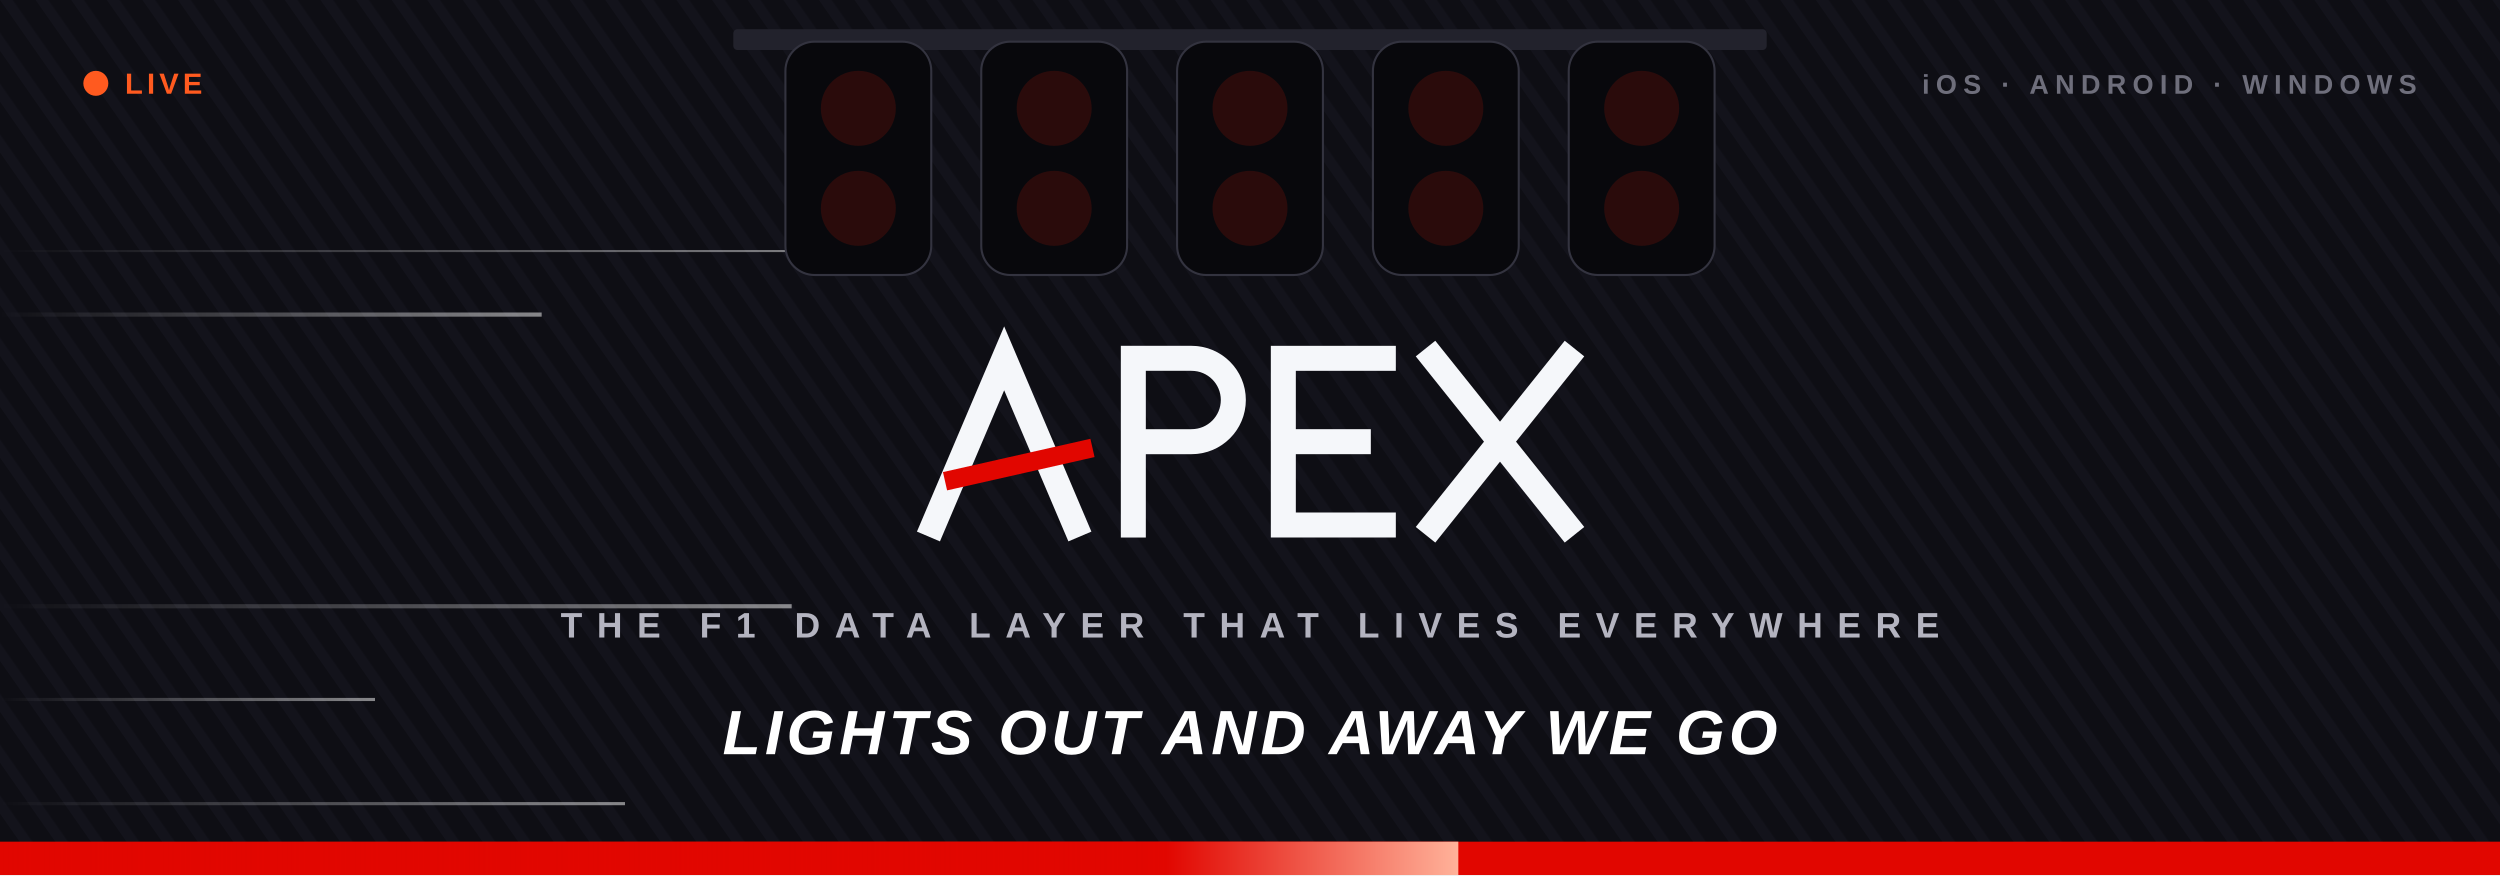
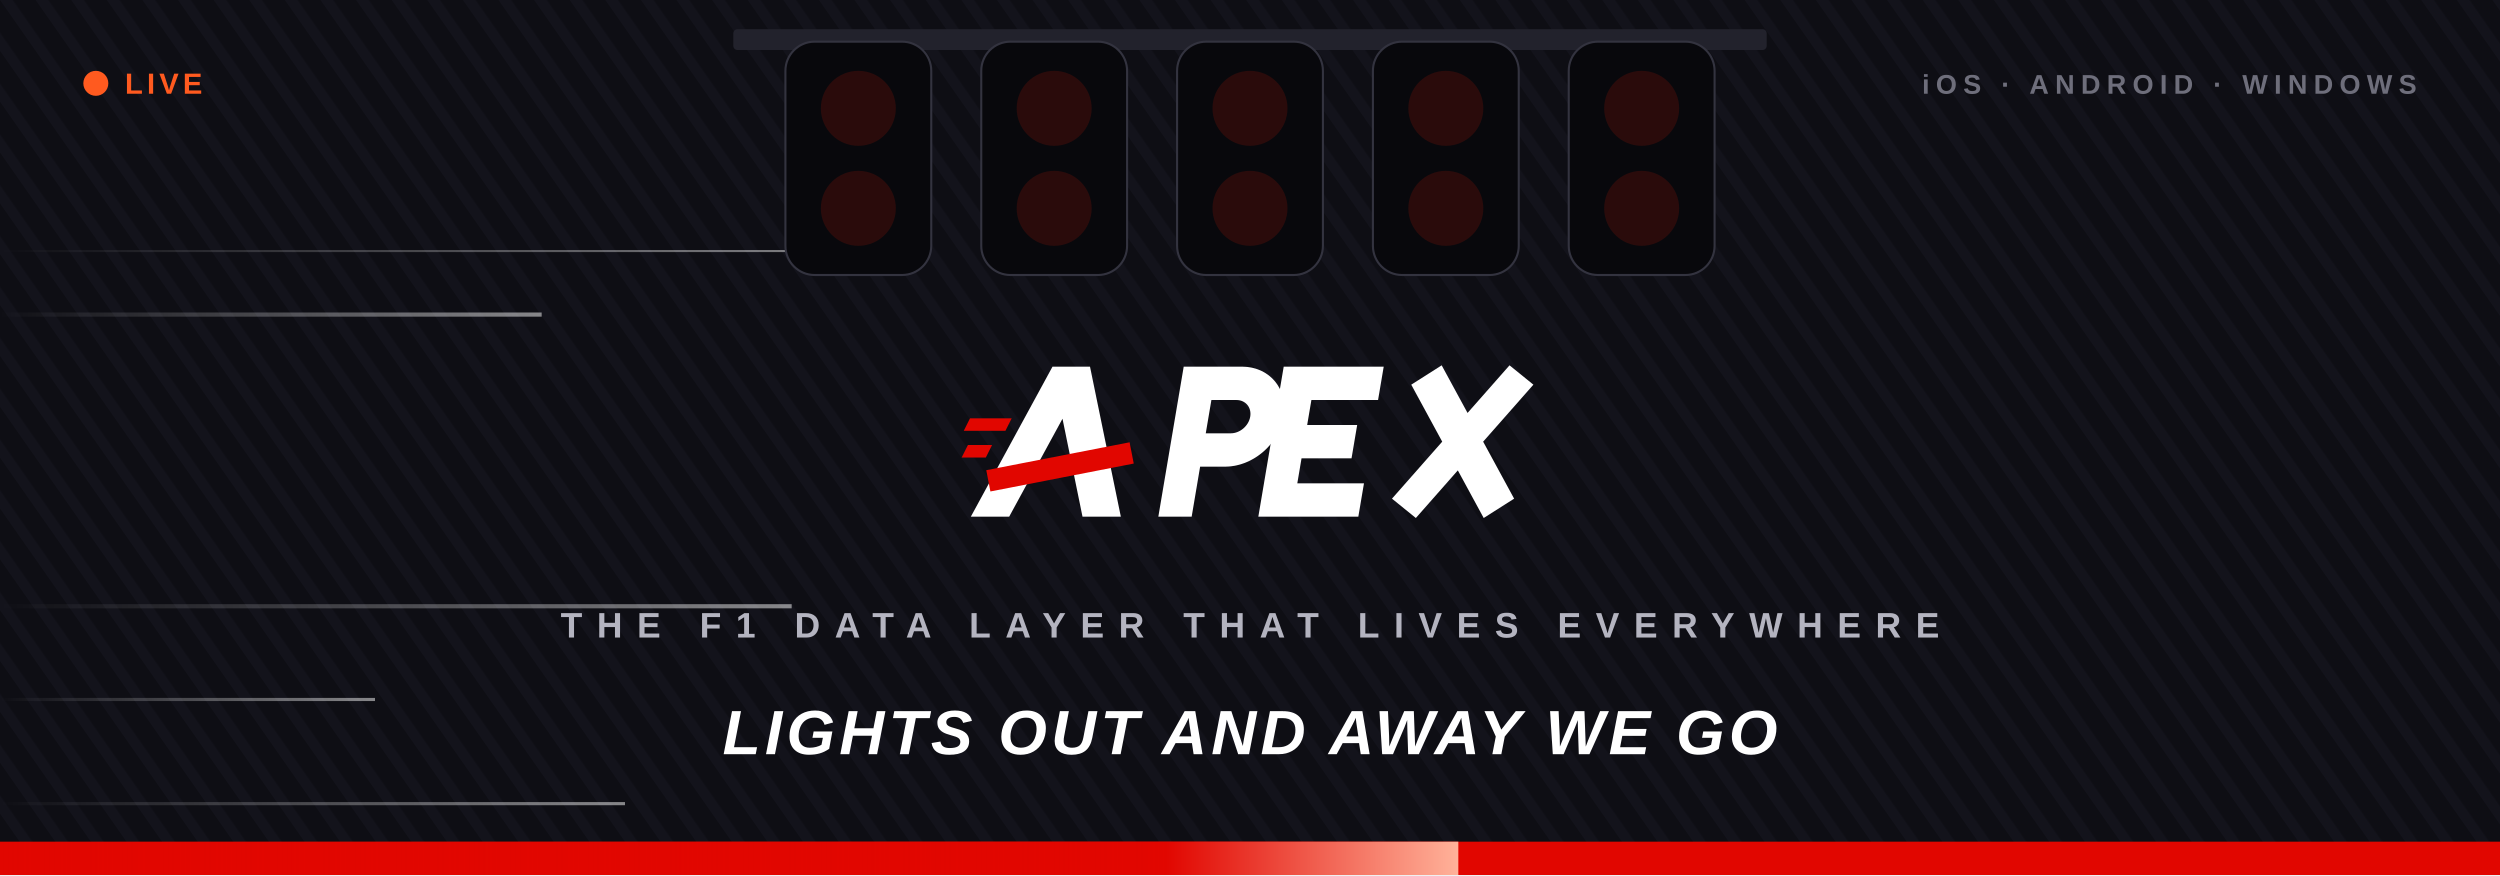
<svg xmlns="http://www.w3.org/2000/svg" viewBox="0 0 1200 420" width="1200" height="420" role="img" aria-label="APEX: five red lights go out, lights out and away we go">
  <defs>
    <pattern id="stripes" width="14" height="14" patternUnits="userSpaceOnUse" patternTransform="rotate(-35)">
      <rect width="14" height="14" fill="#0E0E14" />
      <rect width="5" height="14" fill="#13131B" />
    </pattern>
    <radialGradient id="redglow" cx="50%" cy="20%" r="45%">
      <stop offset="0" stop-color="#E10600" stop-opacity=".55" />
      <stop offset="1" stop-color="#E10600" stop-opacity="0" />
    </radialGradient>
    <linearGradient id="streak" x1="0" x2="1">
      <stop offset="0" stop-color="#fff" stop-opacity="0" />
      <stop offset="1" stop-color="#fff" stop-opacity=".5" />
    </linearGradient>
    <linearGradient id="sweep" x1="0" x2="1">
      <stop offset="0" stop-color="#E10600" stop-opacity="0" />
      <stop offset=".8" stop-color="#E10600" />
      <stop offset="1" stop-color="#FFB199" />
    </linearGradient>
    <filter id="glow" x="-100%" y="-100%" width="300%" height="300%">
      <feGaussianBlur stdDeviation="9" />
    </filter>
  </defs>
  <style>
    .lamp { fill: #2A0B0B; animation: 9s infinite steps(1, end); }
    .halo { fill: #FF2A1A; fill-opacity: 0; filter: url(#glow); animation: 9s infinite steps(1, end); }
    .n0 { animation-name: on0; } .n1 { animation-name: on1; } .n2 { animation-name: on2; }
    .n3 { animation-name: on3; } .n4 { animation-name: on4; }
    .halo.n0 { animation-name: h0; } .halo.n1 { animation-name: h1; } .halo.n2 { animation-name: h2; }
    .halo.n3 { animation-name: h3; } .halo.n4 { animation-name: h4; }
    @keyframes on0 { 0% { fill: #2A0B0B } 8% { fill: #FF1E0F } 50% { fill: #2A0B0B } }
    @keyframes on1 { 0% { fill: #2A0B0B } 15% { fill: #FF1E0F } 50% { fill: #2A0B0B } }
    @keyframes on2 { 0% { fill: #2A0B0B } 22% { fill: #FF1E0F } 50% { fill: #2A0B0B } }
    @keyframes on3 { 0% { fill: #2A0B0B } 29% { fill: #FF1E0F } 50% { fill: #2A0B0B } }
    @keyframes on4 { 0% { fill: #2A0B0B } 36% { fill: #FF1E0F } 50% { fill: #2A0B0B } }
    @keyframes h0 { 0% { fill-opacity: 0 } 8% { fill-opacity: .9 } 50% { fill-opacity: 0 } }
    @keyframes h1 { 0% { fill-opacity: 0 } 15% { fill-opacity: .9 } 50% { fill-opacity: 0 } }
    @keyframes h2 { 0% { fill-opacity: 0 } 22% { fill-opacity: .9 } 50% { fill-opacity: 0 } }
    @keyframes h3 { 0% { fill-opacity: 0 } 29% { fill-opacity: .9 } 50% { fill-opacity: 0 } }
    @keyframes h4 { 0% { fill-opacity: 0 } 36% { fill-opacity: .9 } 50% { fill-opacity: 0 } }
    .bloom { fill-opacity: 0; animation: bloom 9s infinite; }
    @keyframes bloom { 0%, 30% { fill-opacity: 0 } 40%, 49% { fill-opacity: 1 } 51%, 100% { fill-opacity: 0 } }
    .draw { stroke-dasharray: 100; animation: draw 1.8s cubic-bezier(.6, 0, .2, 1) both; }
    .draw:nth-child(2) { animation-delay: .25s } .draw:nth-child(3) { animation-delay: .5s } .draw:nth-child(4) { animation-delay: .75s }
    @keyframes draw { from { stroke-dashoffset: 100 } to { stroke-dashoffset: 0 } }
    .apexline { stroke-dasharray: 100; animation: draw .7s 1.6s ease-out both; }
    .go { animation: go 9s infinite; }
    @keyframes go { 0%, 50% { fill-opacity: 0; transform: translateX(-30px) } 53%, 92% { fill-opacity: 1; transform: none } 100% { fill-opacity: 0 } }
    .sweep { animation: sweep 9s infinite; }
    @keyframes sweep { 0%, 50% { transform: translateX(-700px) } 62%, 100% { transform: translateX(1300px) } }
    .s { animation: fly linear infinite; }
    @keyframes fly { from { transform: translateX(1300px) } to { transform: translateX(-500px) } }
    .live { animation: blink 1.2s infinite; }
    @keyframes blink { 50% { opacity: .25 } }
    text { font-family: "Segoe UI", "Helvetica Neue", Arial, sans-serif; }
  </style>
  <rect width="1200" height="420" fill="url(#stripes)" />
  <rect class="bloom" width="1200" height="420" fill="url(#redglow)" />
  <g>
    <rect class="s" style="animation-duration:1.9s" y="150" width="260" height="2" fill="url(#streak)" />
    <rect class="s" style="animation-duration:2.7s;animation-delay:-1s" y="290" width="380" height="2" fill="url(#streak)" />
    <rect class="s" style="animation-duration:1.4s;animation-delay:-.4s" y="335" width="180" height="1.5" fill="url(#streak)" />
    <rect class="s" style="animation-duration:3.2s;animation-delay:-2s" y="120" width="420" height="1" fill="url(#streak)" />
    <rect class="s" style="animation-duration:2.2s;animation-delay:-1.6s" y="385" width="300" height="1.5" fill="url(#streak)" />
  </g>
  <rect x="352" y="14" width="496" height="10" rx="2" fill="#22222C" />
  <g transform="translate(377 20)">
    <g>
      <rect width="70" height="112" rx="14" fill="#08080C" stroke="#33333F" />
      <circle class="halo n0" cx="35" cy="32" r="27" />
      <circle class="halo n0" cx="35" cy="80" r="27" />
      <circle class="lamp n0" cx="35" cy="32" r="18" />
      <circle class="lamp n0" cx="35" cy="80" r="18" />
    </g>
    <g transform="translate(94 0)">
      <rect width="70" height="112" rx="14" fill="#08080C" stroke="#33333F" />
      <circle class="halo n1" cx="35" cy="32" r="27" />
      <circle class="halo n1" cx="35" cy="80" r="27" />
      <circle class="lamp n1" cx="35" cy="32" r="18" />
      <circle class="lamp n1" cx="35" cy="80" r="18" />
    </g>
    <g transform="translate(188 0)">
      <rect width="70" height="112" rx="14" fill="#08080C" stroke="#33333F" />
      <circle class="halo n2" cx="35" cy="32" r="27" />
      <circle class="halo n2" cx="35" cy="80" r="27" />
      <circle class="lamp n2" cx="35" cy="32" r="18" />
      <circle class="lamp n2" cx="35" cy="80" r="18" />
    </g>
    <g transform="translate(282 0)">
      <rect width="70" height="112" rx="14" fill="#08080C" stroke="#33333F" />
      <circle class="halo n3" cx="35" cy="32" r="27" />
      <circle class="halo n3" cx="35" cy="80" r="27" />
      <circle class="lamp n3" cx="35" cy="32" r="18" />
      <circle class="lamp n3" cx="35" cy="80" r="18" />
    </g>
    <g transform="translate(376 0)">
      <rect width="70" height="112" rx="14" fill="#08080C" stroke="#33333F" />
      <circle class="halo n4" cx="35" cy="32" r="27" />
      <circle class="halo n4" cx="35" cy="80" r="27" />
      <circle class="lamp n4" cx="35" cy="32" r="18" />
      <circle class="lamp n4" cx="35" cy="80" r="18" />
    </g>
  </g>
-   <g transform="translate(444 164) scale(4)">
-     <g fill="none" stroke="#F5F7FA" stroke-width="3" stroke-linecap="square" stroke-linejoin="miter">
-       <path class="draw" pathLength="100" d="M1 22 L9.5 2 L18 22" />
-       <path class="draw" pathLength="100" d="M25 22 V2 H32 A5 5 0 0 1 32 12 H25" />
-       <path class="draw" pathLength="100" d="M55 2 H43 V22 H55 M43 12 H52" />
-       <path class="draw" pathLength="100" d="M61 2 L77 22 M77 2 L61 22" />
+   <g transform="translate(460 164) scale(4)">
+     <path d="M1.4 9.2 L6.4 9.2 L5.65 10.7 L0.65 10.7 Z M1.15 12.4 L4.05 12.4 L3.3 13.9 L0.4 13.9 Z" fill="#E10600" />
+     <path d="M1.5 21 L11.3 3 L15.8 3 L19.5 21 L14.9 21 L12.5 9.25 L6.1 21 Z" fill="#FFFFFF" />
+     <g transform="translate(0 21) skewX(-9.6) translate(0 -21)" fill="none" stroke="#FFFFFF" stroke-width="4">
+       <path class="draw" pathLength="100" d="M26 21 V5 H31 A4 4 0 0 1 31 13 H26" />
+       <path class="draw" pathLength="100" d="M48 5 H38 V19 H48 M38 12 H46" />
+       <path class="draw" pathLength="100" d="M53.3 4 L64.7 20 M64.7 4 L53.3 20" />
    </g>
-     <path class="apexline" pathLength="100" d="M3.5 16.5 L19 13" fill="none" stroke="#E10600" stroke-width="2.25" stroke-linecap="square" />
+     <path class="apexline" pathLength="100" d="M3.6 16.7 L20.8 13.35" fill="none" stroke="#E10600" stroke-width="2.6" />
  </g>
  <text x="600" y="306" text-anchor="middle" fill="#B4B4C0" font-size="17" font-weight="600" letter-spacing="7">THE F1 DATA LAYER THAT LIVES EVERYWHERE</text>
  <g class="go">
    <text x="600" y="362" text-anchor="middle" fill="#FFFFFF" font-size="30" font-weight="900" font-style="italic" letter-spacing="2">LIGHTS OUT AND AWAY WE GO</text>
  </g>
  <g transform="translate(40 34)">
    <circle class="live" cx="6" cy="6" r="6" fill="#FF5A1F" />
    <text x="20" y="11" fill="#FF5A1F" font-size="14" font-weight="800" letter-spacing="2">LIVE</text>
  </g>
  <text x="1160" y="45" text-anchor="end" fill="#6E6E7B" font-size="13" font-weight="700" letter-spacing="3">iOS · ANDROID · WINDOWS</text>
  <rect y="404" width="1200" height="16" fill="#E10600" />
  <rect class="sweep" y="404" width="700" height="16" fill="url(#sweep)" />
</svg>
